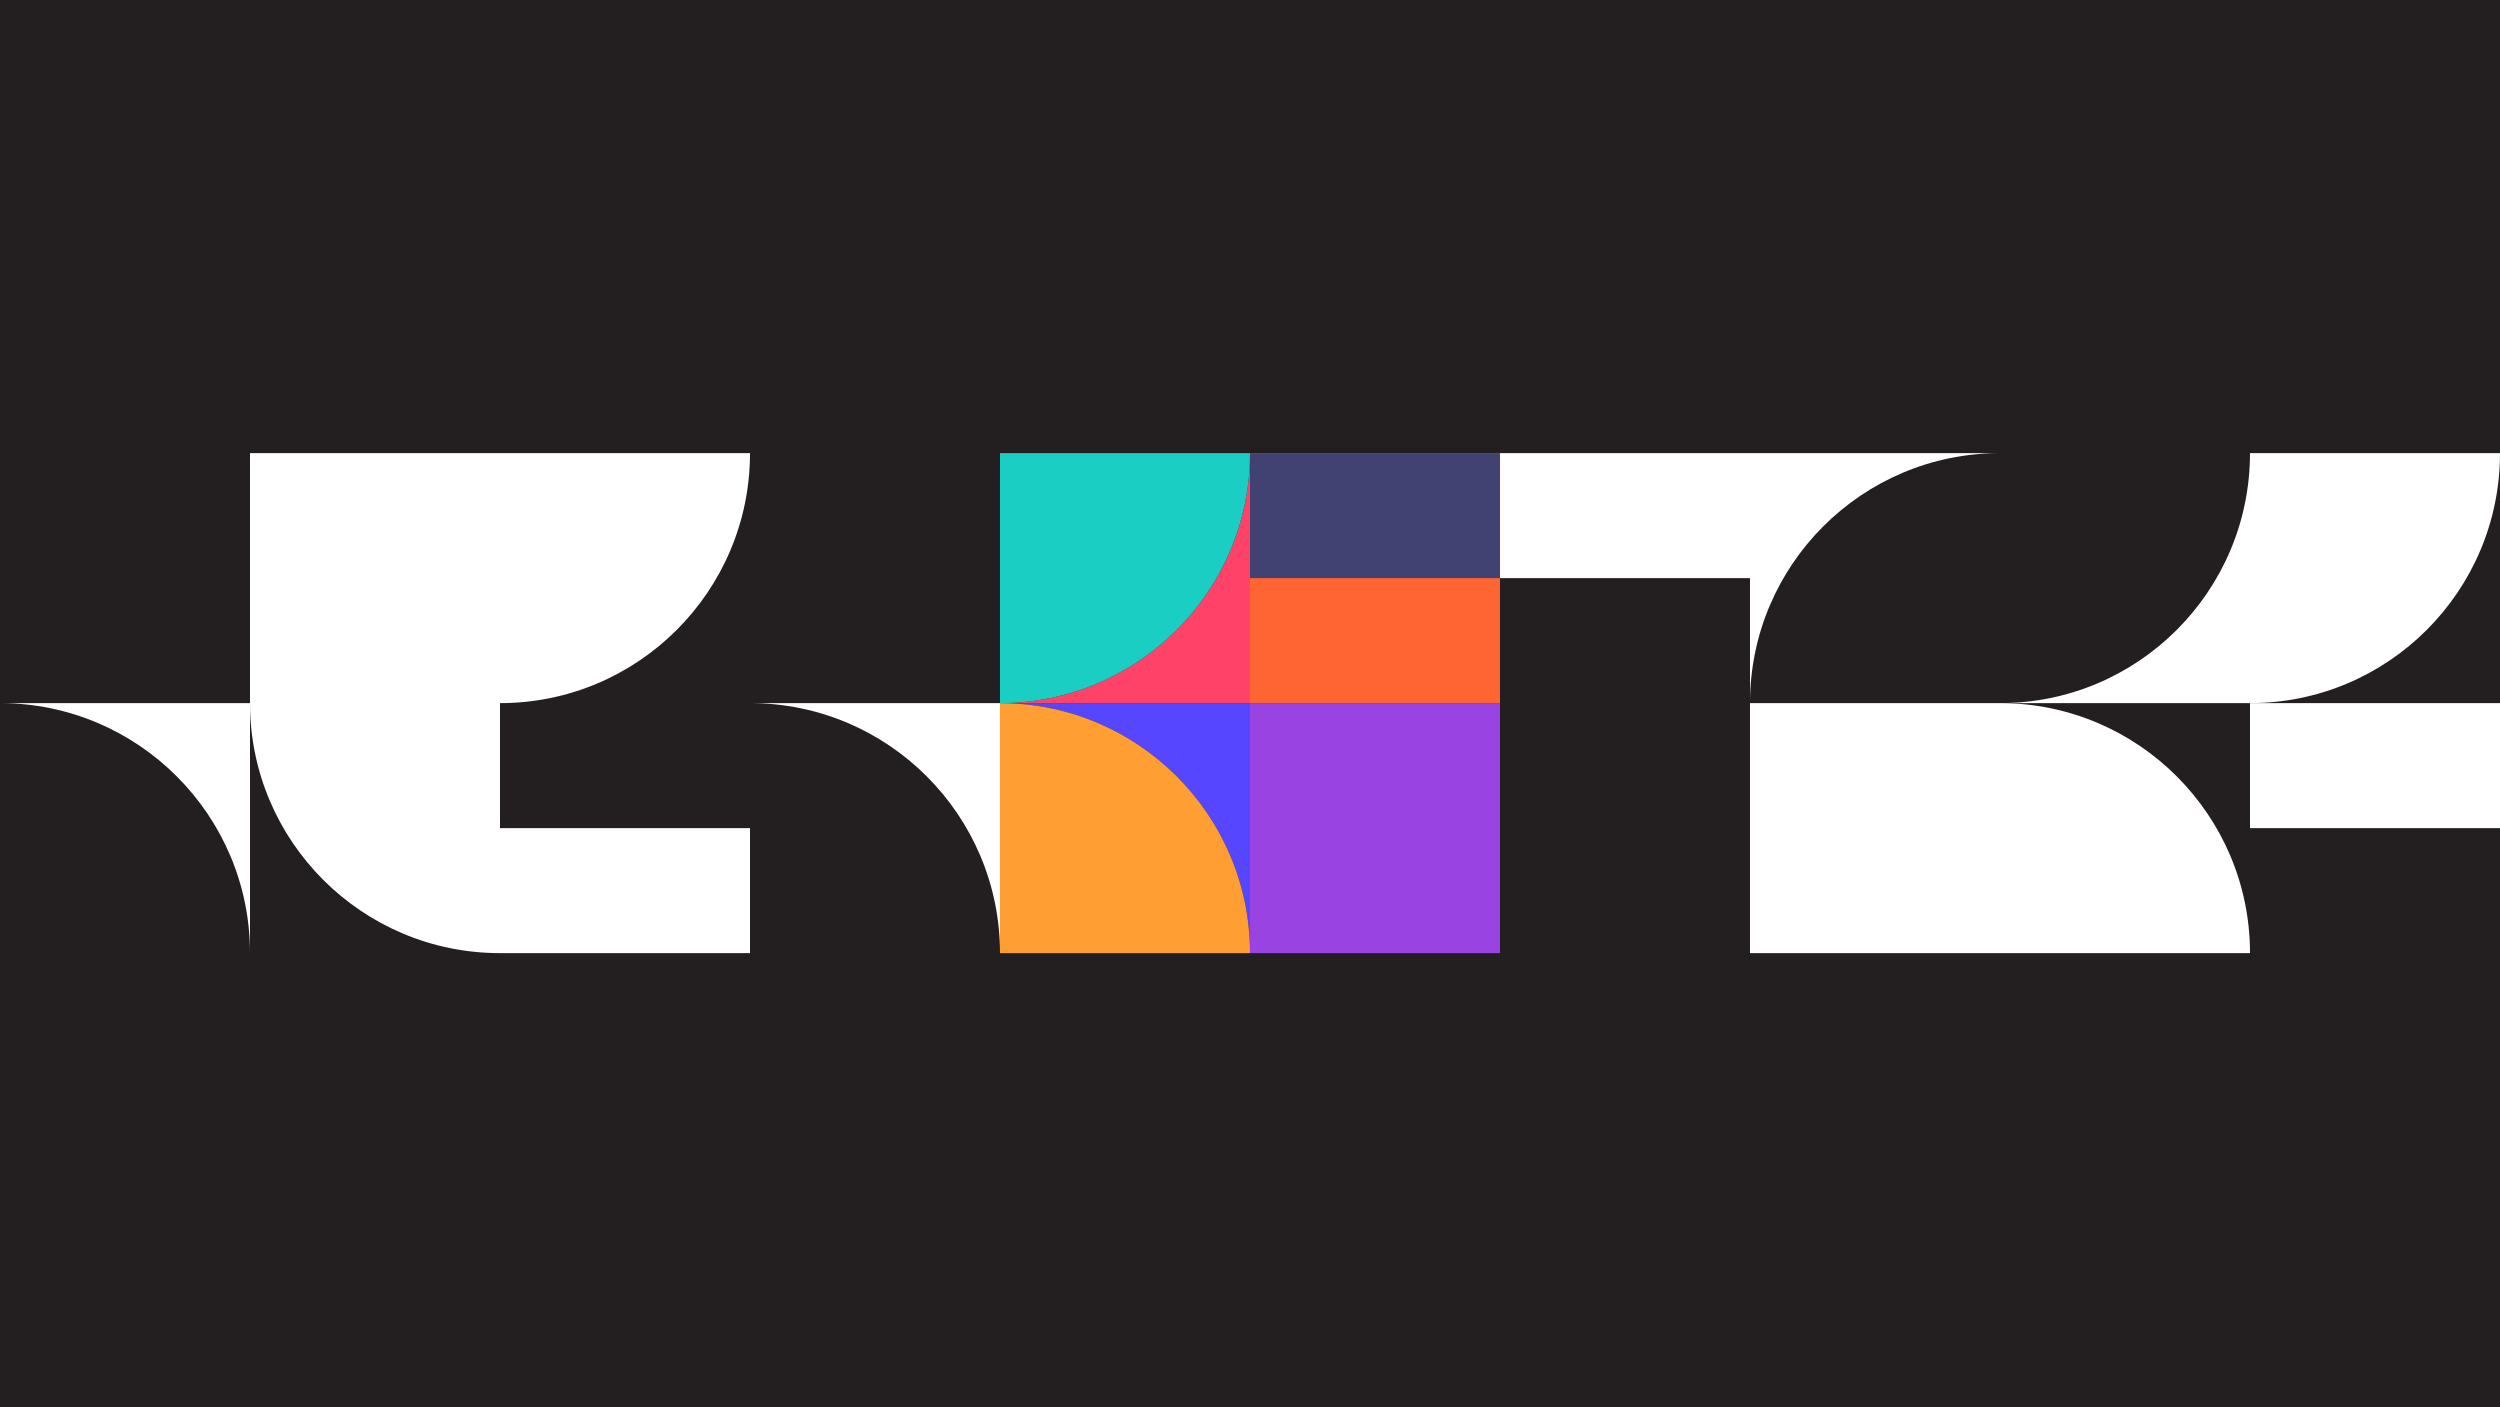
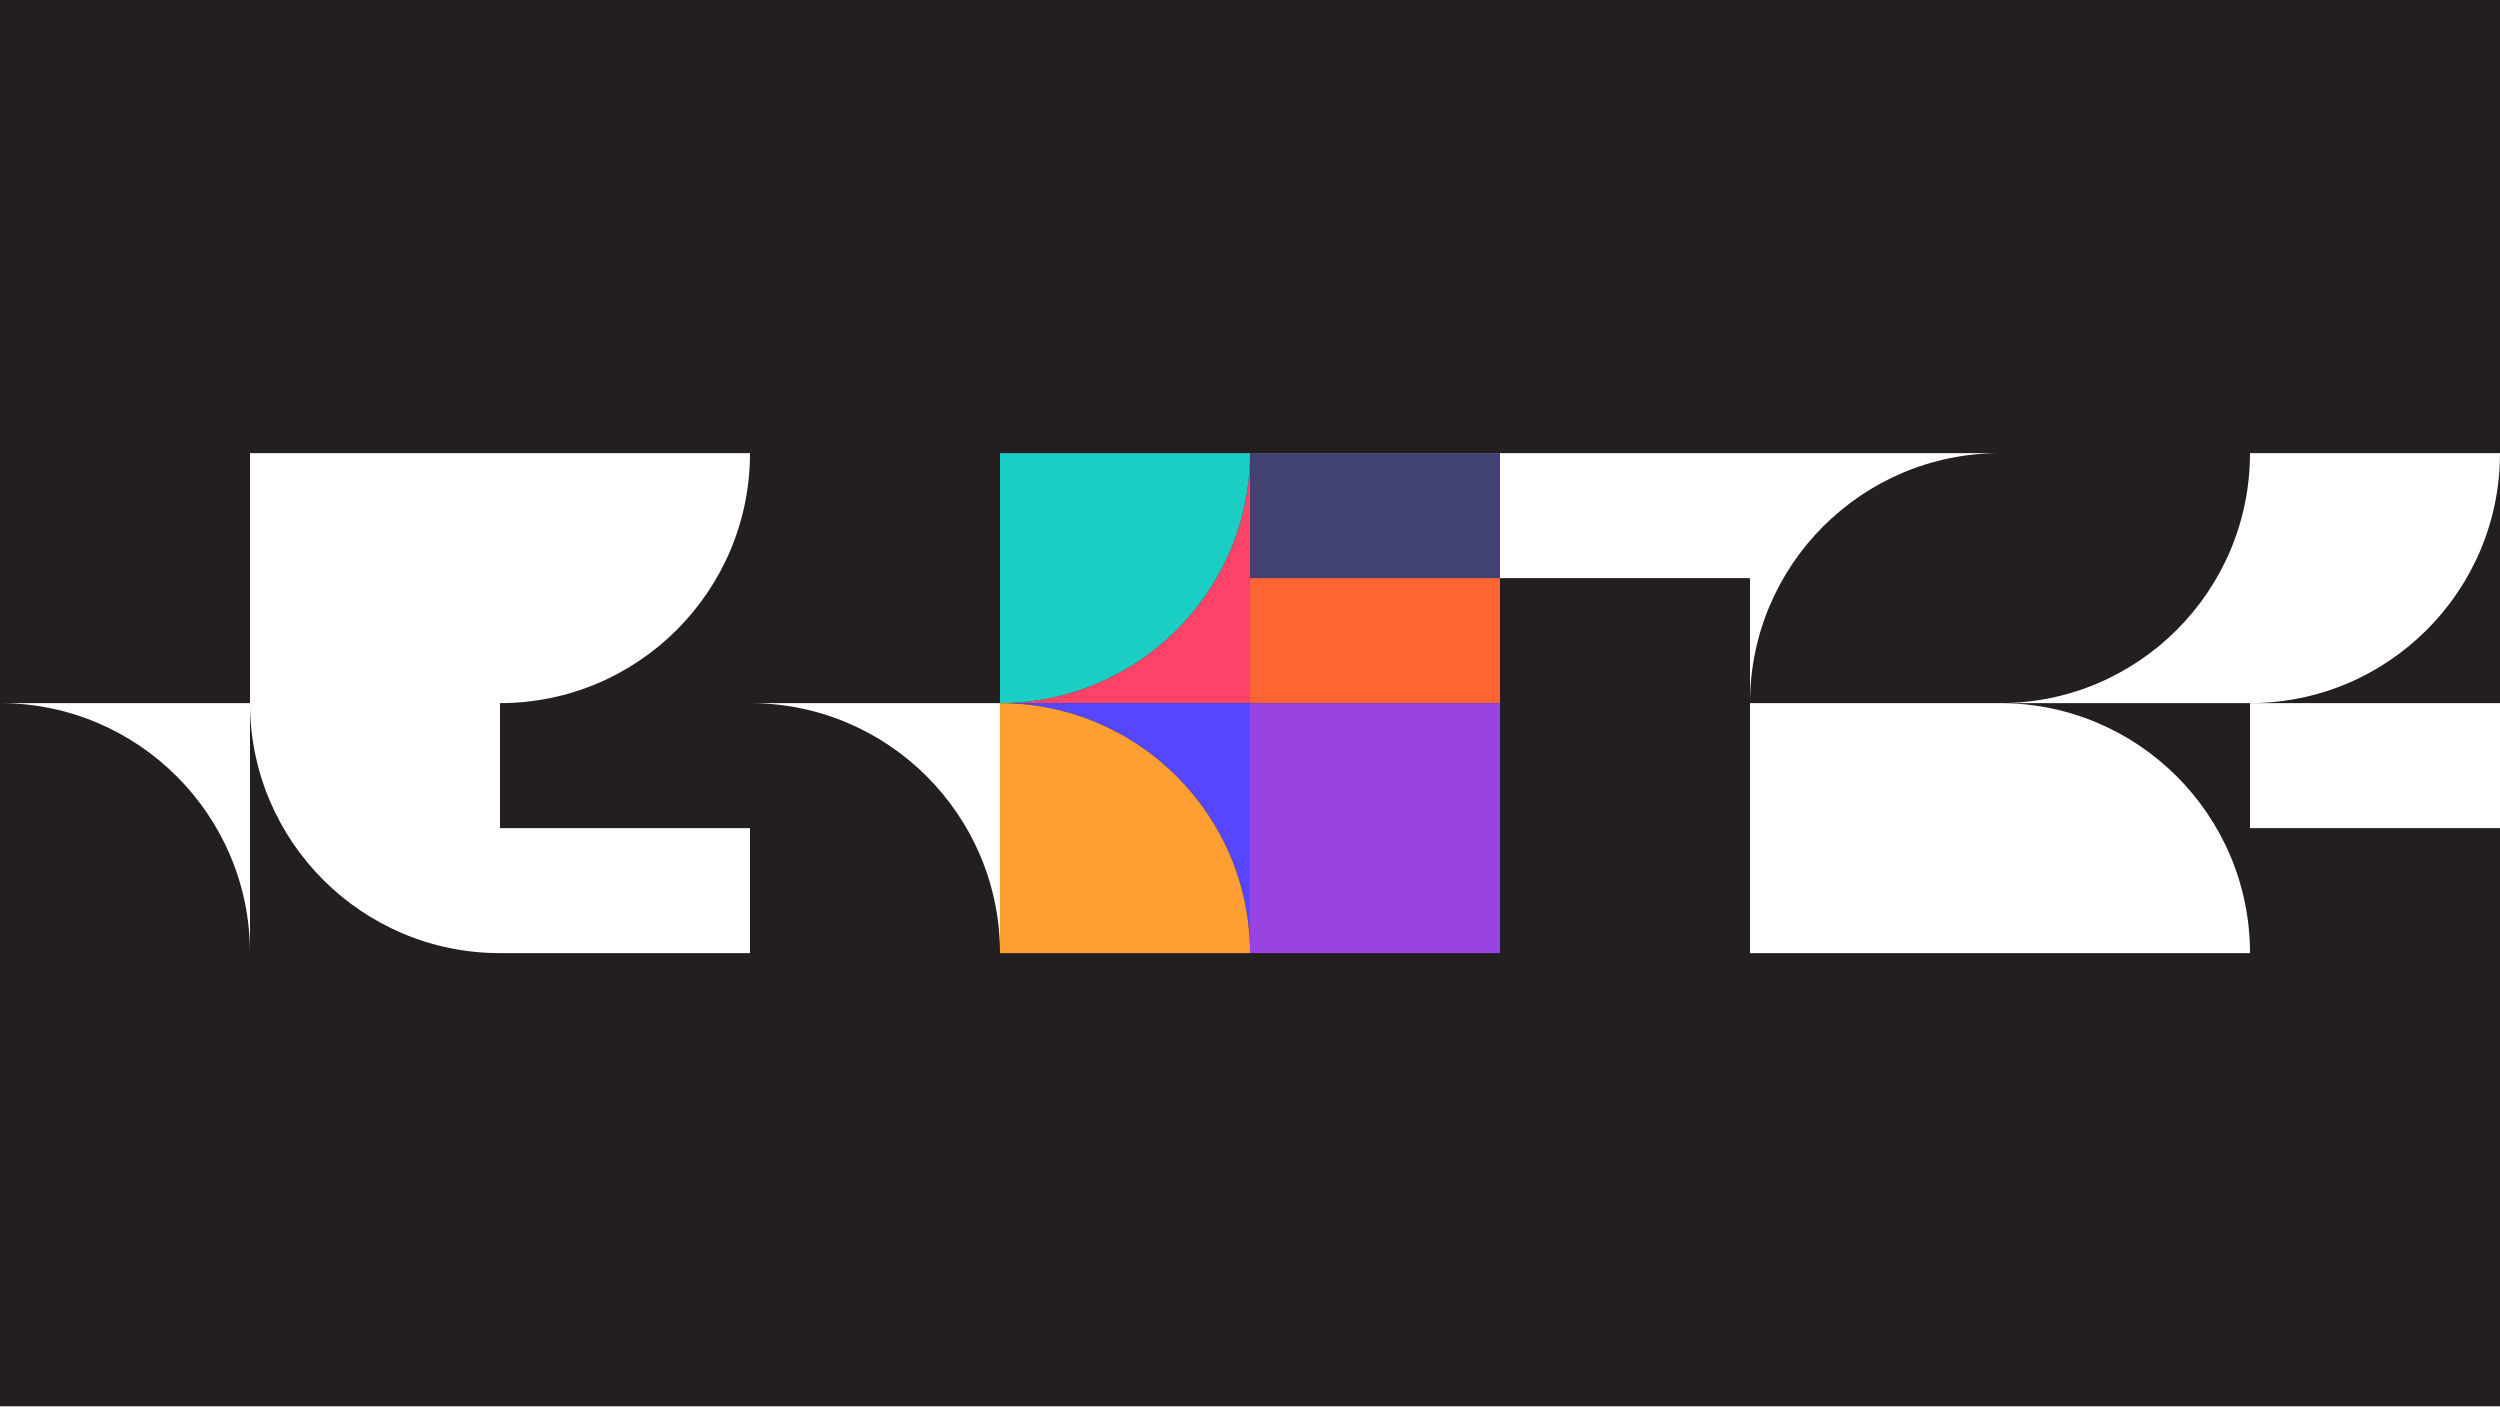
- <svg xmlns="http://www.w3.org/2000/svg" version="1.1" id="Слой_1" x="0px" y="0px" viewBox="0 0 1920 1080" style="enable-background:new 0 0 1920 1080;" xml:space="preserve">
-   <style type="text/css">
- 	.st0{fill:#231F20;}
- 	.st1{fill:#FF6433;}
- 	.st2{fill:#414271;}
- 	.st3{fill:#9943E2;}
- 	.st4{fill:#FF4267;}
- 	.st5{fill:#1BCEC4;}
- 	.st6{fill:#5646FF;}
- 	.st7{fill:#FF9E33;}
- 	.st8{fill:#FFFFFF;}
- </style>
-   <rect x="-29" y="-16.3" class="st0" width="1978" height="1112.6" />
-   <g>
-     <g>
-       <rect x="960" y="348" class="st1" width="192" height="192" />
-       <rect x="960" y="348" class="st2" width="192" height="96" />
-     </g>
-     <g>
-       <rect x="960" y="540" class="st3" width="192" height="192" />
-     </g>
-     <g>
-       <path class="st4" d="M960,348v192H768C874,540,960,454,960,348z" />
-       <path class="st5" d="M960,348c0,106-86,192-192,192V348H960z" />
-     </g>
-     <g>
-       <path class="st6" d="M768,540h192v192C960,626,874,540,768,540z" />
-       <path class="st7" d="M768,540c106,0,192,86,192,192H768V540z" />
-     </g>
-     <g>
-       <path class="st8" d="M1728,732h-384V540h192C1642,540,1728,626,1728,732z" />
-     </g>
-     <g>
-       <path class="st8" d="M384,636h192v96H384c-106,0-192-86-192-192V348h384c0,106-86,192-192,192V636z" />
-       <path class="st8" d="M0,540h192v192C192,626,106,540,0,540z" />
-     </g>
-     <g>
-       <rect x="1728" y="540" class="st8" width="192" height="96" />
-     </g>
-     <g>
-       <path class="st8" d="M1920,348c0,106-86,192-192,192h-192c106,0,192-86,192-192H1920z" />
-     </g>
-     <g>
-       <path class="st8" d="M1536,348c-106,0-192,86-192,192v-96h-192v-96H1536z" />
-     </g>
-     <g>
-       <path class="st8" d="M576,540h192v192C768,626,682,540,576,540z" />
-     </g>
+ <svg xmlns="http://www.w3.org/2000/svg" viewBox="0 0 1920 1080">
+   <rect fill="#231F20" width="1920" height="1080" />
+   <rect fill="#FF6433" x="960" y="348" width="192" height="192" />
+   <rect fill="#414271" x="960" y="348" width="192" height="96" />
+   <rect fill="#9943E2" x="960" y="540" class="st3" width="192" height="192" />
+   <path fill="#FF4267" d="M960,348v192H768C874,540,960,454,960,348z" />
+   <path fill="#1BCEC4" d="M960,348c0,106-86,192-192,192V348H960z" />
+   <path fill="#5646FF" d="M768,540h192v192C960,626,874,540,768,540z" />
+   <path fill="#FF9E33" d="M768,540c106,0,192,86,192,192H768V540z" />
+   <g fill="#FFF">
+     <path d="M1728,732h-384V540h192C1642,540,1728,626,1728,732z" />
+     <path d="M384,636h192v96H384c-106,0-192-86-192-192V348h384c0,106-86,192-192,192V636z" />
+     <path d="M0,540h192v192C192,626,106,540,0,540z" />
+     <rect x="1728" y="540" width="192" height="96" />
+     <path d="M1920,348c0,106-86,192-192,192h-192c106,0,192-86,192-192H1920z" />
+     <path d="M1536,348c-106,0-192,86-192,192v-96h-192v-96H1536z" />
+     <path d="M576,540h192v192C768,626,682,540,576,540z" />
  </g>
</svg>
